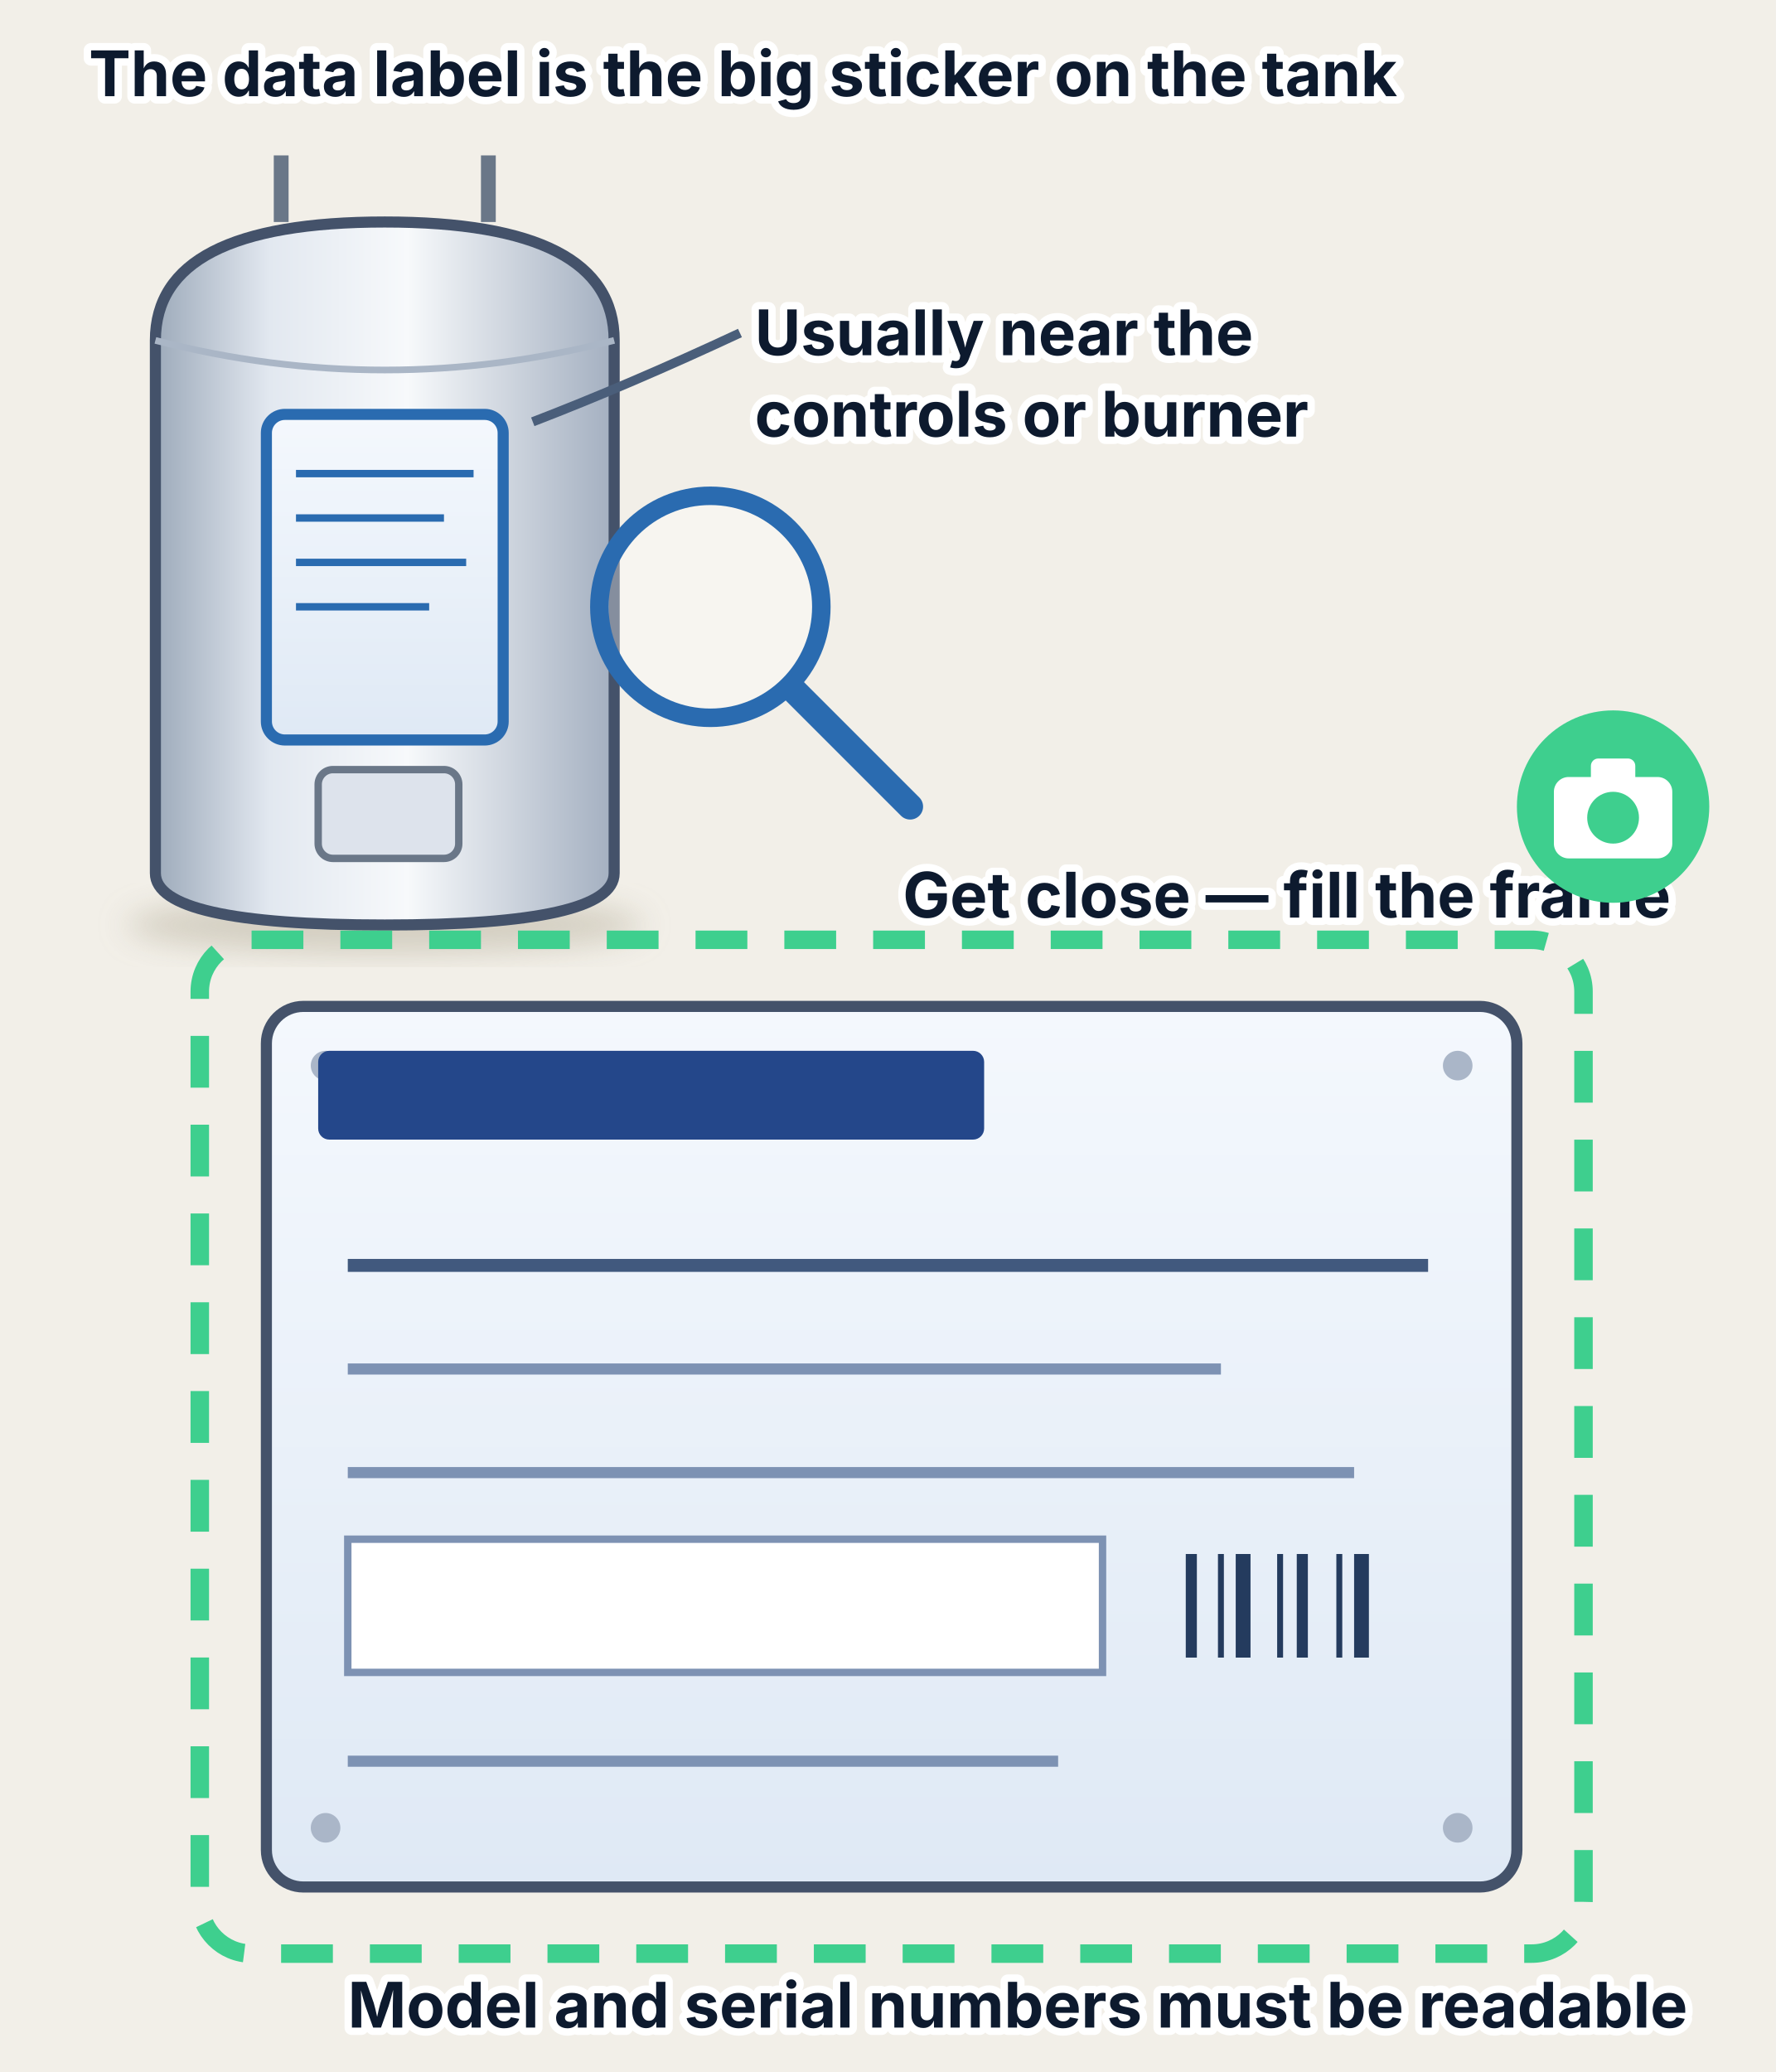
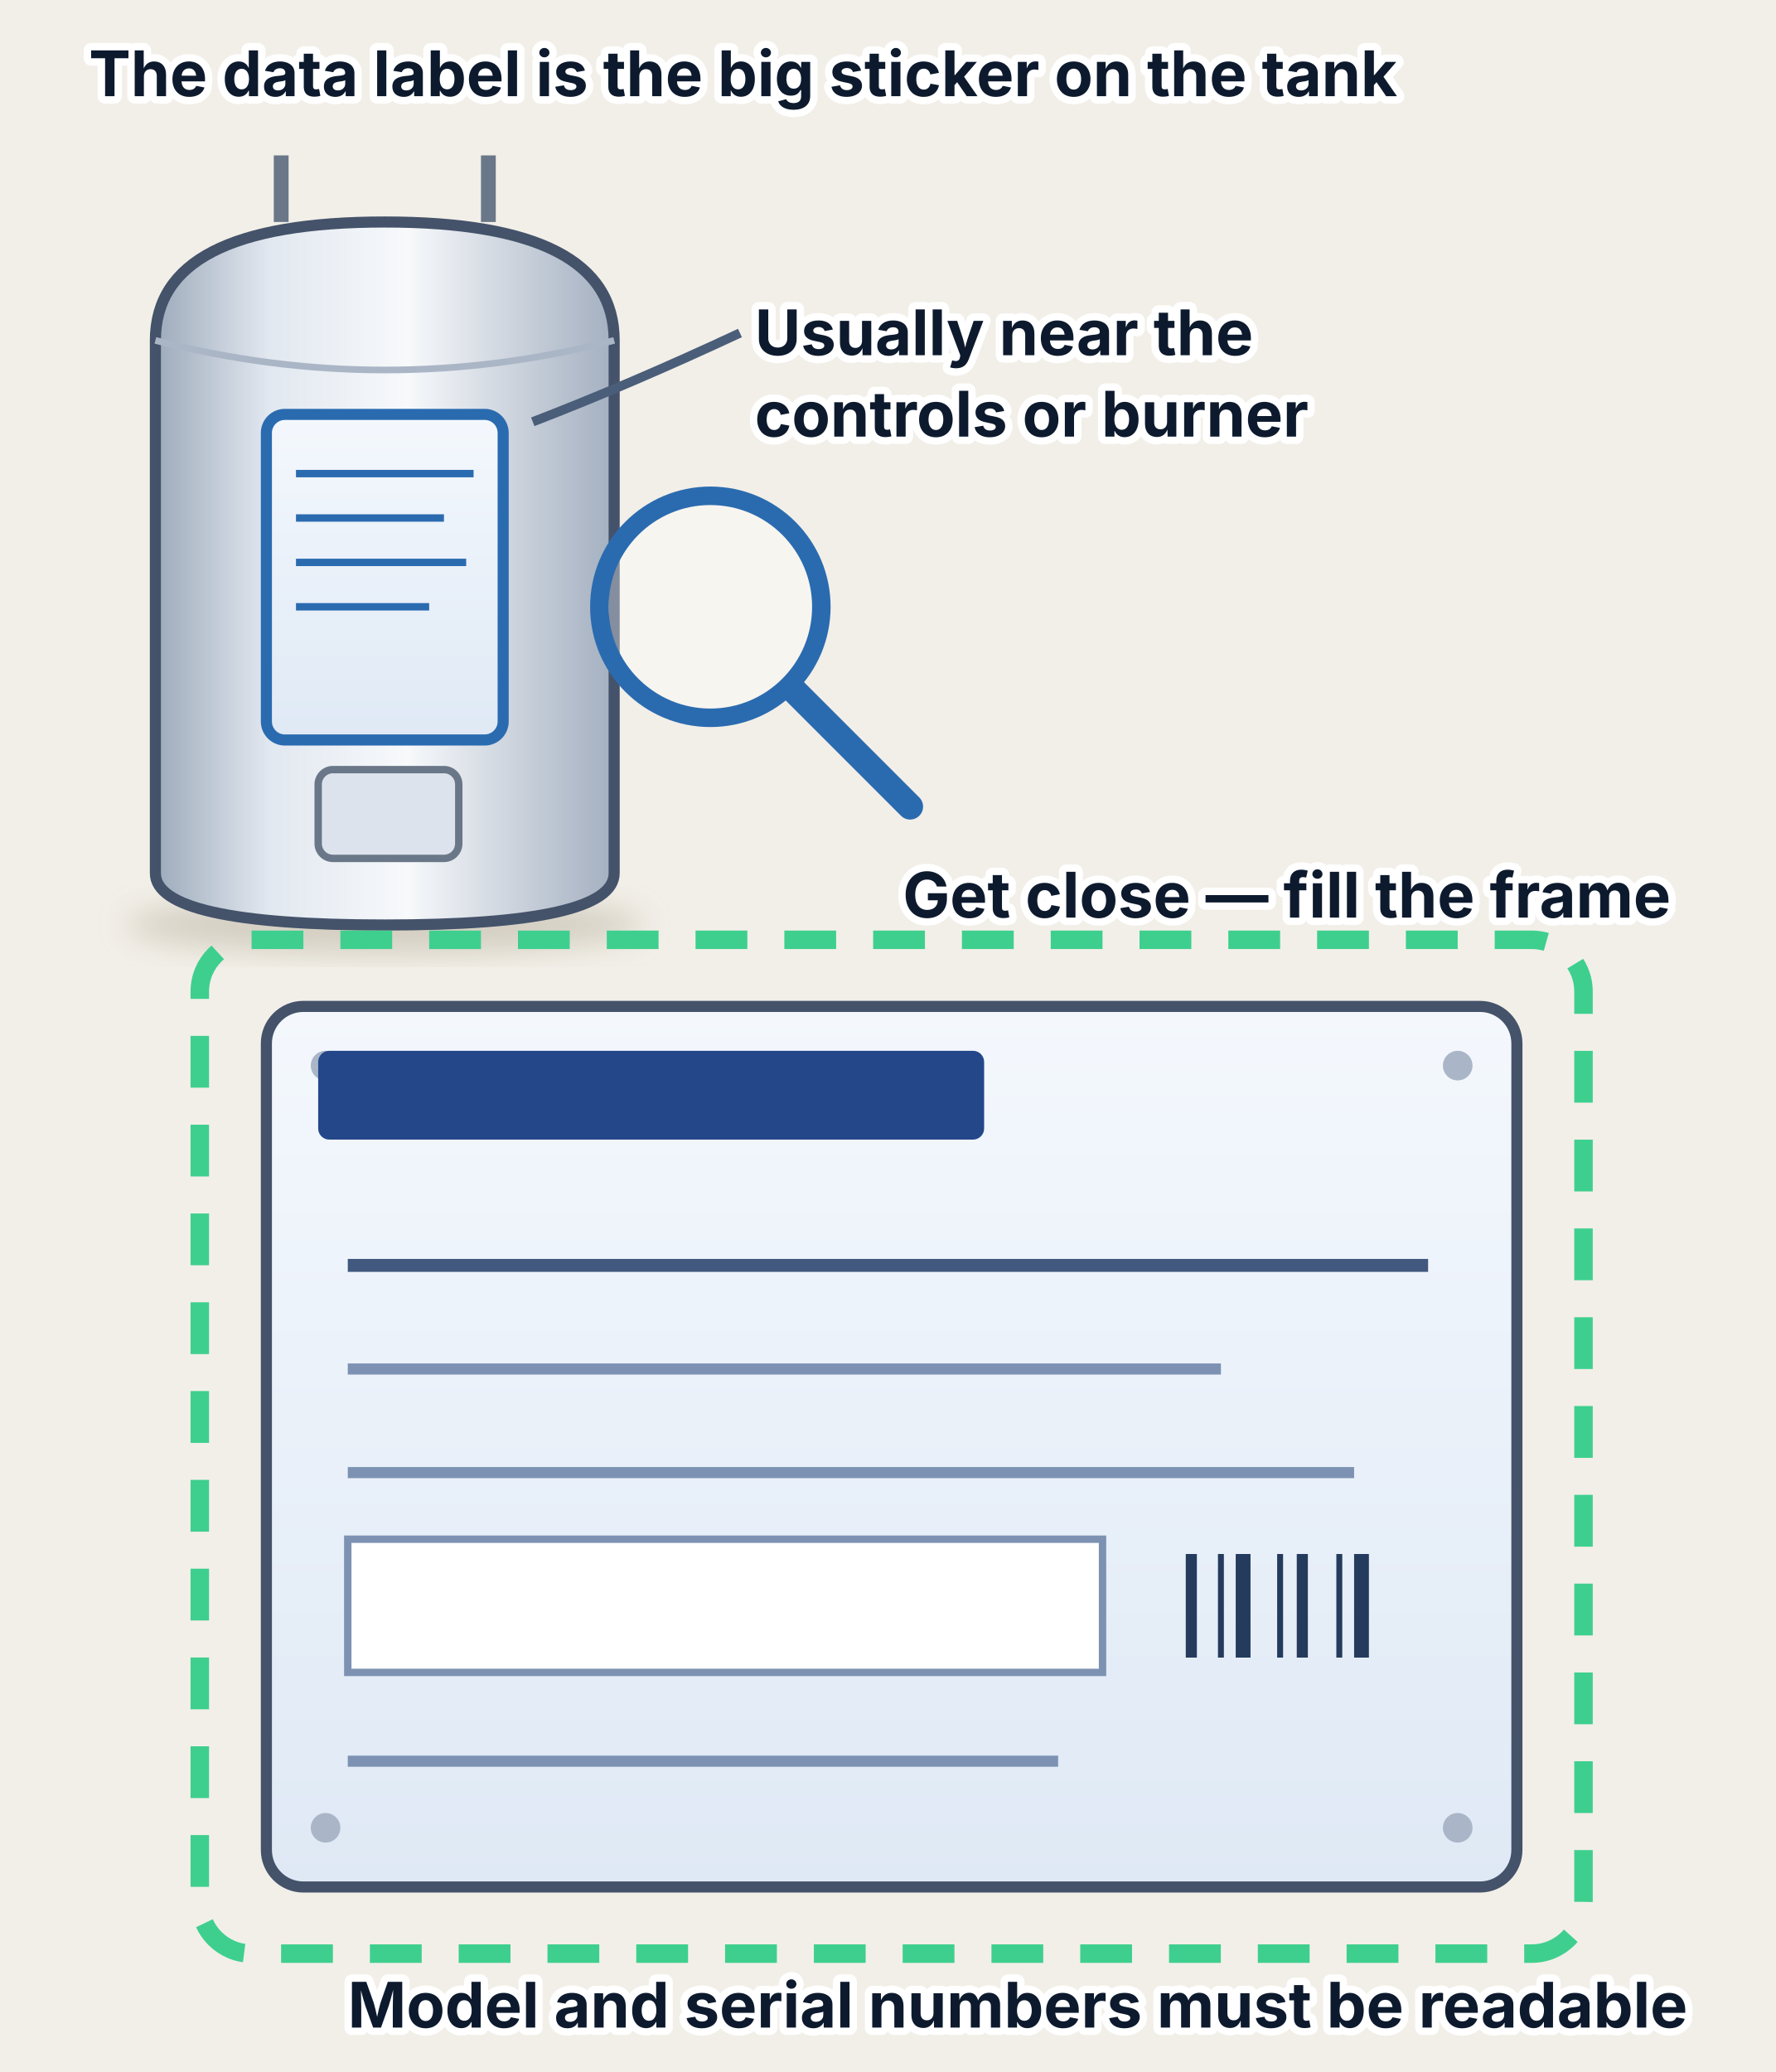
<svg xmlns="http://www.w3.org/2000/svg" viewBox="0 0 480 560" font-family="Inter, -apple-system, sans-serif">
  <defs>
    <linearGradient id="wn_tank" x1="0" y1="0" x2="1" y2="0">
      <stop offset="0" stop-color="#9daaba" />
      <stop offset="0.25" stop-color="#e2e8f0" />
      <stop offset="0.55" stop-color="#f7f9fb" />
      <stop offset="1" stop-color="#a3afc0" />
    </linearGradient>
    <linearGradient id="wn_plate" x1="0" y1="0" x2="0" y2="1">
      <stop offset="0" stop-color="#f4f8fd" />
      <stop offset="1" stop-color="#dfe9f5" />
    </linearGradient>
    <filter id="wn_soft" x="-20%" y="-20%" width="140%" height="140%">
      <feGaussianBlur stdDeviation="4" />
    </filter>
  </defs>
  <rect x="0" y="0" width="480" height="560" fill="#f2efe8" />
  <ellipse cx="104" cy="250" rx="70" ry="8" fill="#8d8468" opacity="0.3" filter="url(#wn_soft)" />
  <path d="M42 92 Q42 60 104 60 Q166 60 166 92 L166 236 Q166 250 104 250 Q42 250 42 236 Z" fill="url(#wn_tank)" stroke="#44526a" stroke-width="3" />
  <path d="M42 92 Q104 108 166 92" fill="none" stroke="#aab6c6" stroke-width="1.8" />
  <path d="M76 60 L76 42 M132 60 L132 42" stroke="#6a7788" stroke-width="4" />
  <rect x="72" y="112" width="64" height="88" rx="5" fill="url(#wn_plate)" stroke="#2a6bb0" stroke-width="3" />
  <g stroke="#2a6bb0" stroke-width="2">
    <line x1="80" y1="128" x2="128" y2="128" />
    <line x1="80" y1="140" x2="120" y2="140" />
    <line x1="80" y1="152" x2="126" y2="152" />
    <line x1="80" y1="164" x2="116" y2="164" />
  </g>
  <rect x="86" y="208" width="38" height="24" rx="4" fill="#dde3ec" stroke="#6a7788" stroke-width="2" />
  <circle cx="192" cy="164" r="30" fill="#ffffff" opacity="0.35" />
  <circle cx="192" cy="164" r="30" fill="none" stroke="#2a6bb0" stroke-width="5" />
  <line x1="214" y1="186" x2="246" y2="218" stroke="#2a6bb0" stroke-width="7" stroke-linecap="round" />
  <rect x="72" y="272" width="338" height="238" rx="10" fill="url(#wn_plate)" stroke="#44526a" stroke-width="3" />
  <circle cx="88" cy="288" r="4" fill="#aab6c8" />
  <circle cx="394" cy="288" r="4" fill="#aab6c8" />
  <circle cx="88" cy="494" r="4" fill="#aab6c8" />
  <circle cx="394" cy="494" r="4" fill="#aab6c8" />
  <rect x="86" y="284" width="180" height="24" rx="3" fill="#24478a" />
  <line x1="94" y1="342" x2="386" y2="342" stroke="#41597e" stroke-width="3.5" />
  <g stroke="#7d92b3" stroke-width="3">
    <line x1="94" y1="370" x2="330" y2="370" />
    <line x1="94" y1="398" x2="366" y2="398" />
  </g>
  <rect x="94" y="416" width="204" height="36" fill="#ffffff" stroke="#7d92b3" stroke-width="2" />
  <g stroke="#243b5e">
    <line x1="322" y1="420" x2="322" y2="448" stroke-width="3" />
    <line x1="330" y1="420" x2="330" y2="448" stroke-width="1.6" />
    <line x1="336" y1="420" x2="336" y2="448" stroke-width="4" />
    <line x1="346" y1="420" x2="346" y2="448" stroke-width="1.6" />
    <line x1="352" y1="420" x2="352" y2="448" stroke-width="3" />
    <line x1="362" y1="420" x2="362" y2="448" stroke-width="1.6" />
    <line x1="368" y1="420" x2="368" y2="448" stroke-width="4" />
  </g>
  <line x1="94" y1="476" x2="286" y2="476" stroke="#7d92b3" stroke-width="3" />
  <rect x="54" y="254" width="374" height="274" rx="14" fill="none" stroke="#3ecf8e" stroke-width="5" stroke-dasharray="14 10" />
  <g font-size="17" font-weight="700" fill="#0d1a2e" stroke="#ffffff" stroke-width="4" paint-order="stroke" stroke-linejoin="round">
    <text x="24" y="26">The data label is the big sticker on the tank</text>
    <text x="204" y="96">Usually near the</text>
    <text x="204" y="118">controls or burner</text>
    <text x="244" y="248">Get close — fill the frame</text>
    <text x="94" y="548">Model and serial numbers must be readable</text>
  </g>
  <g stroke="#4a5e7a" stroke-width="2.5" fill="none">
    <path d="M200 90 q-30 14 -56 24" />
  </g>
-   <g transform="translate(410,192)">
-     <circle cx="26" cy="26" r="26" fill="#3ecf8e" />
-     <rect x="10" y="18" width="32" height="22" rx="4" fill="#ffffff" />
-     <circle cx="26" cy="29" r="7" fill="#3ecf8e" />
-     <rect x="20" y="13" width="12" height="7" rx="2" fill="#ffffff" />
-   </g>
</svg>
